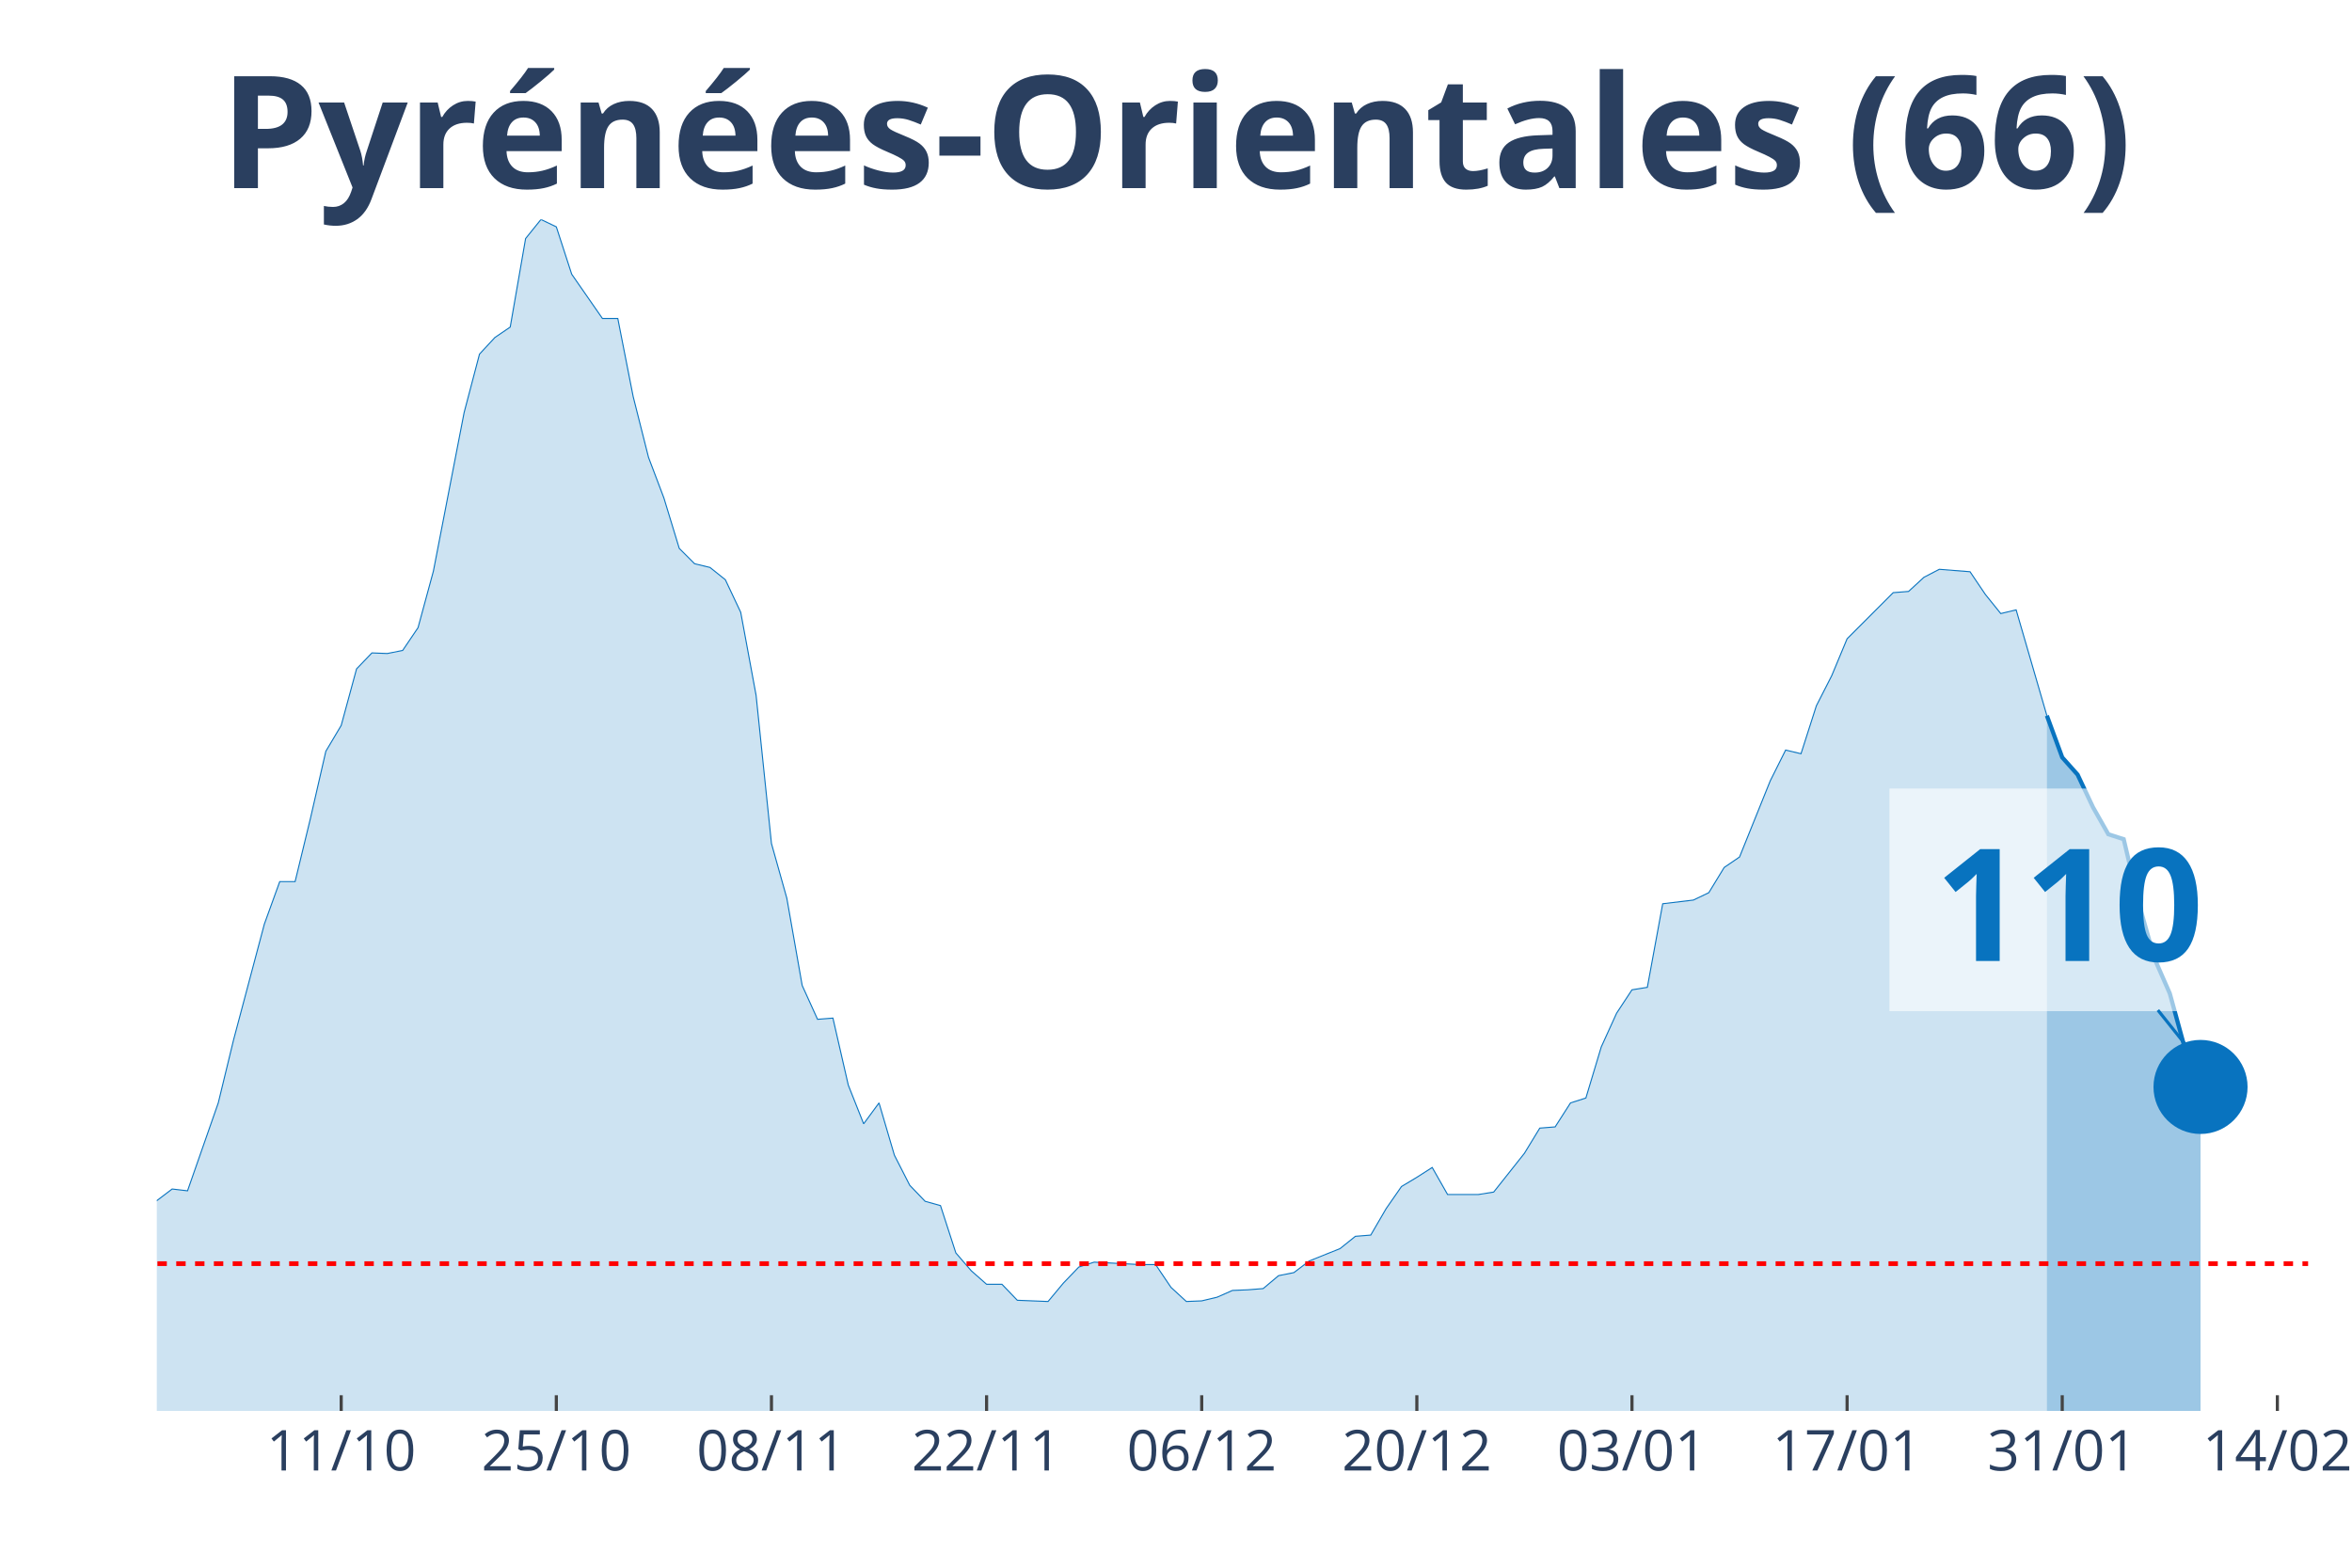
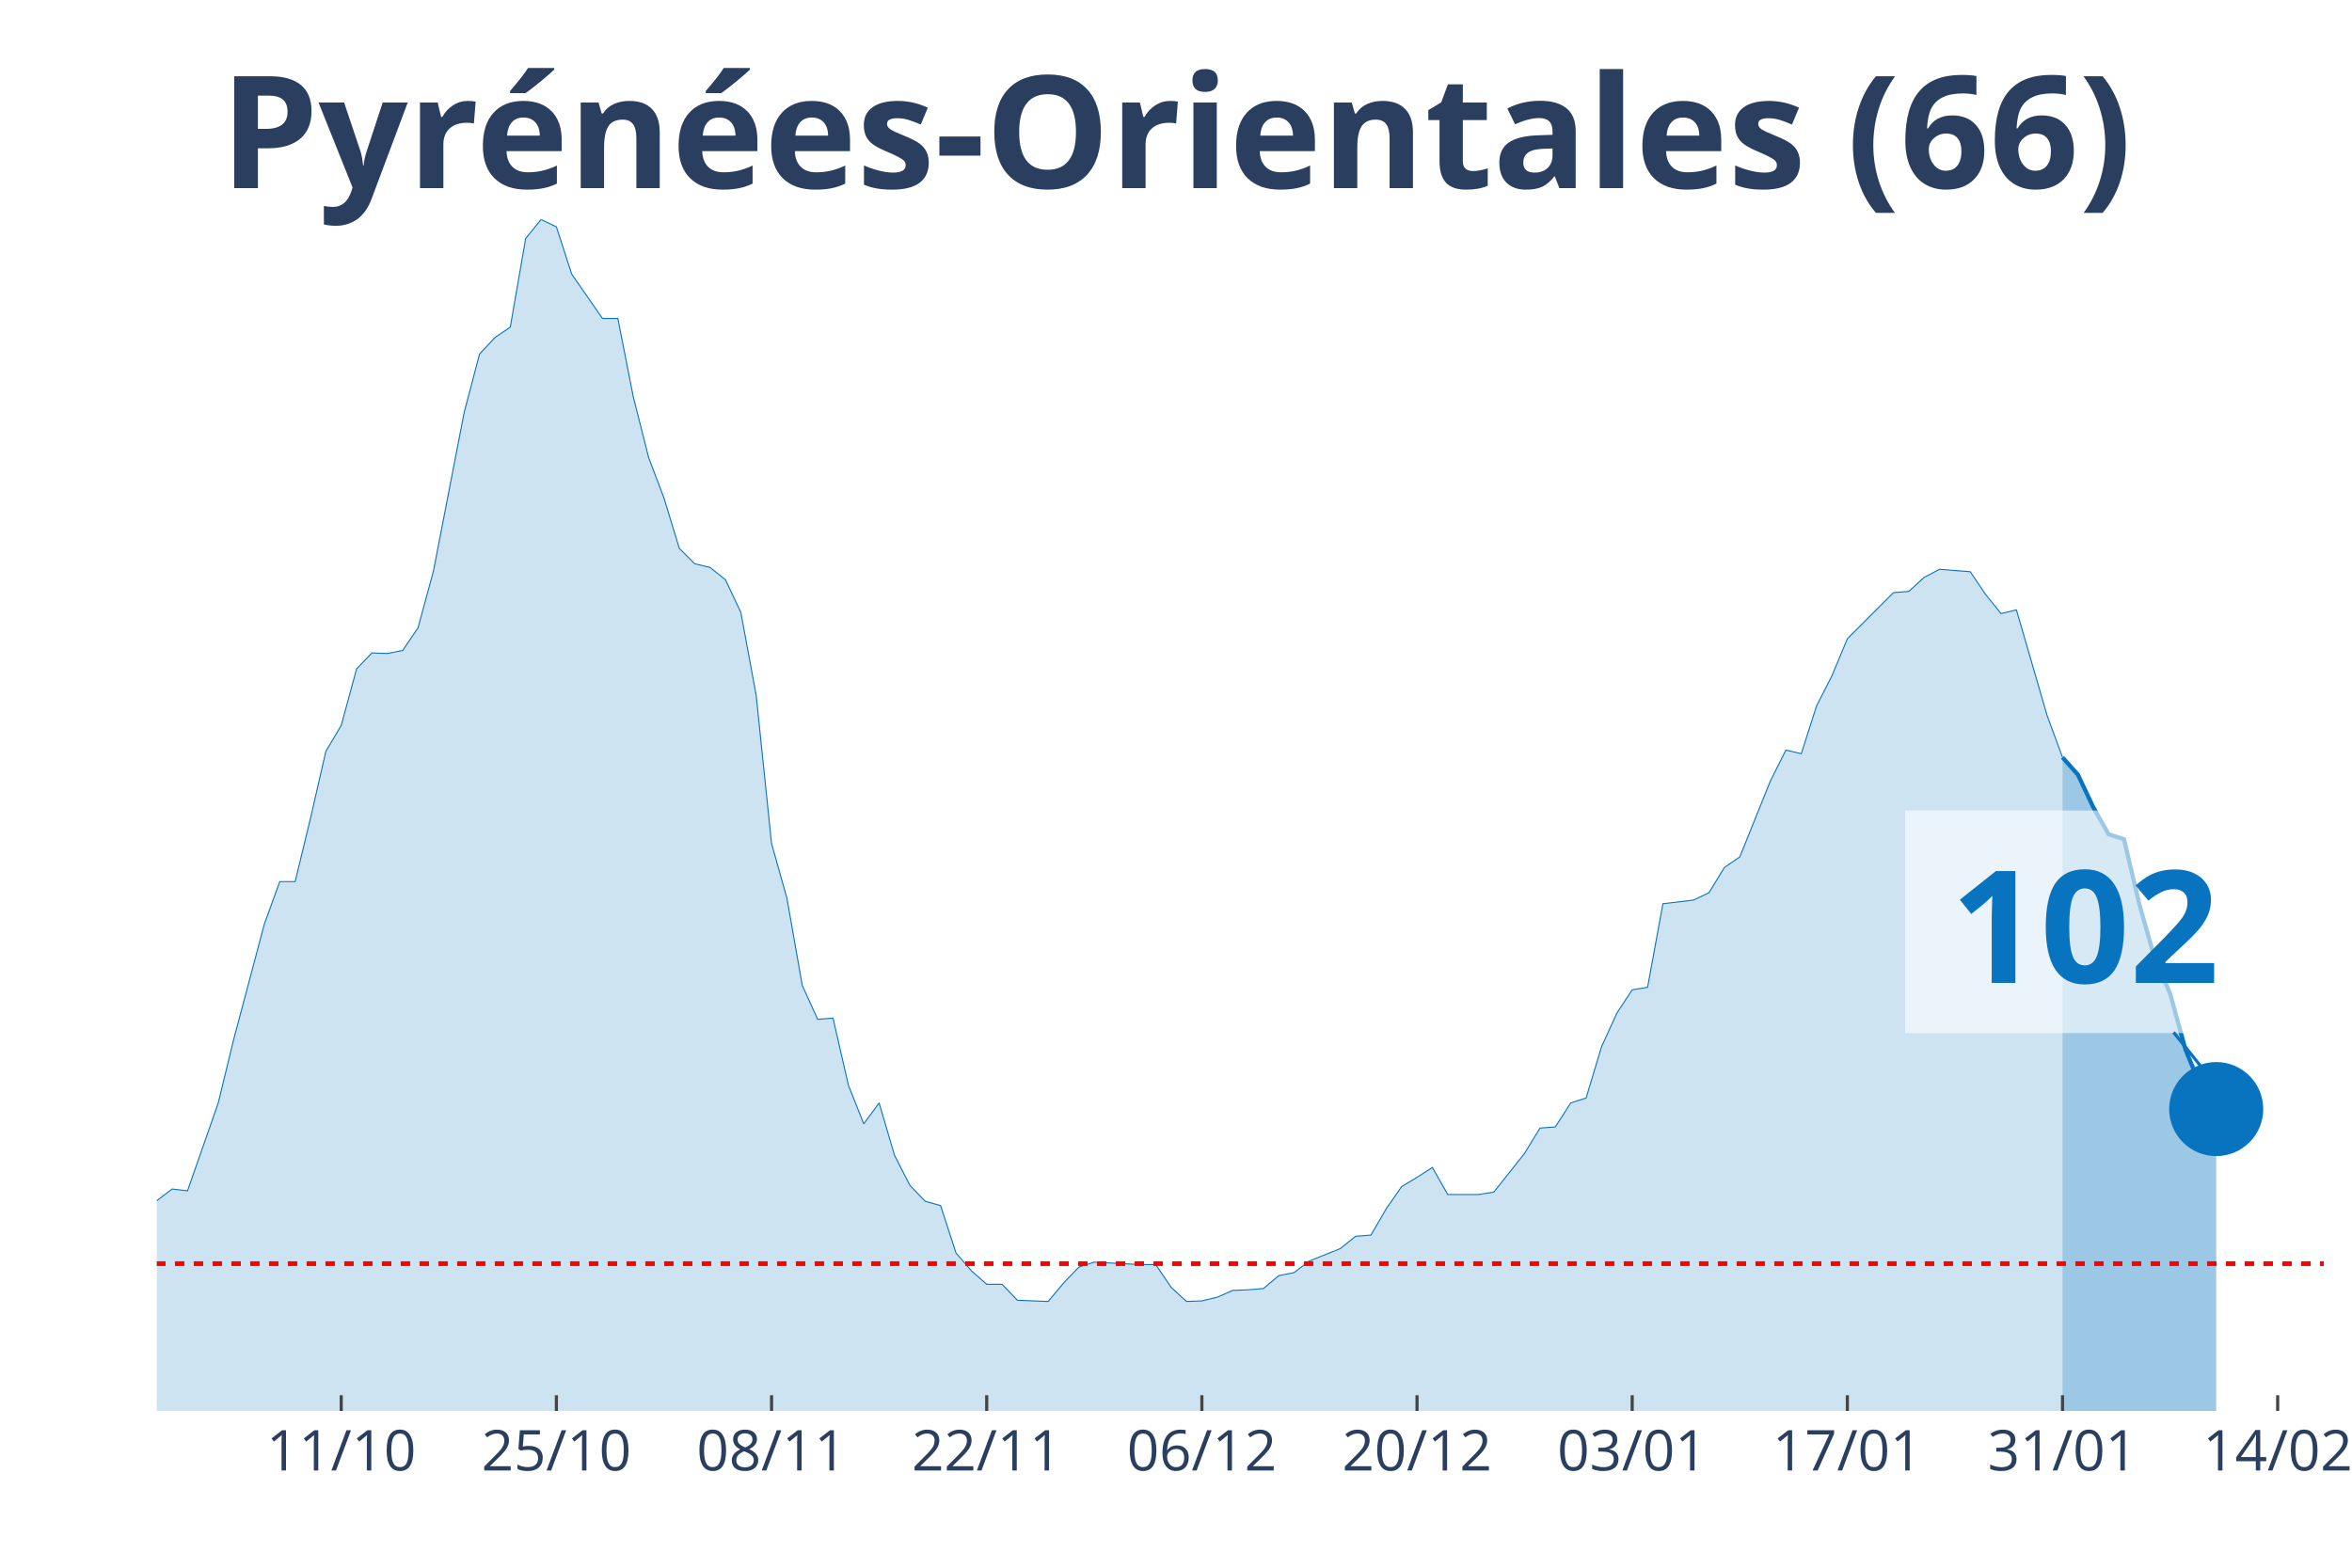
<svg xmlns="http://www.w3.org/2000/svg" class="main-svg" width="1125" height="750" style="" viewBox="0 0 750 500">
  <rect x="0" y="0" width="750" height="500" style="fill: rgb(0, 0, 0); fill-opacity: 0;" />
-   <defs id="defs-0e2308">
+   <defs id="defs-9f2a7a">
    <g class="clips">
-       <clipPath id="clip0e2308xyplot" class="plotclip">
-         <rect width="686" height="380" />
+       <clipPath id="clip9f2a7axyplot" class="plotclip">
+         <rect width="691" height="380" />
      </clipPath>
-       <clipPath class="axesclip" id="clip0e2308x">
-         <rect x="50" y="0" width="686" height="500" />
+       <clipPath class="axesclip" id="clip9f2a7ax">
+         <rect x="50" y="0" width="691" height="500" />
      </clipPath>
-       <clipPath class="axesclip" id="clip0e2308y">
+       <clipPath class="axesclip" id="clip9f2a7ay">
        <rect x="0" y="70" width="750" height="380" />
      </clipPath>
-       <clipPath class="axesclip" id="clip0e2308xy">
-         <rect x="50" y="70" width="686" height="380" />
+       <clipPath class="axesclip" id="clip9f2a7axy">
+         <rect x="50" y="70" width="691" height="380" />
      </clipPath>
    </g>
    <g class="gradients" />
  </defs>
  <g class="bglayer">
-     <rect class="bg" x="50" y="70" width="686" height="380" style="fill: rgb(0, 0, 0); fill-opacity: 0; stroke-width: 0;" />
+     <rect class="bg" x="50" y="70" width="691" height="380" style="fill: rgb(0, 0, 0); fill-opacity: 0; stroke-width: 0;" />
  </g>
  <g class="layer-below">
    <g class="imagelayer" />
    <g class="shapelayer" />
  </g>
  <g class="cartesianlayer">
    <g class="subplot xy">
      <g class="layer-subplot">
        <g class="shapelayer" />
        <g class="imagelayer" />
      </g>
      <g class="gridlayer">
        <g class="x">
-           <path class="xgrid crisp" transform="translate(108.8,0)" d="M0,70v380" style="stroke: rgb(255, 255, 255); stroke-opacity: 1; stroke-width: 1px;" />
-           <path class="xgrid crisp" transform="translate(177.4,0)" d="M0,70v380" style="stroke: rgb(255, 255, 255); stroke-opacity: 1; stroke-width: 1px;" />
-           <path class="xgrid crisp" transform="translate(246,0)" d="M0,70v380" style="stroke: rgb(255, 255, 255); stroke-opacity: 1; stroke-width: 1px;" />
-           <path class="xgrid crisp" transform="translate(314.6,0)" d="M0,70v380" style="stroke: rgb(255, 255, 255); stroke-opacity: 1; stroke-width: 1px;" />
-           <path class="xgrid crisp" transform="translate(383.2,0)" d="M0,70v380" style="stroke: rgb(255, 255, 255); stroke-opacity: 1; stroke-width: 1px;" />
-           <path class="xgrid crisp" transform="translate(451.8,0)" d="M0,70v380" style="stroke: rgb(255, 255, 255); stroke-opacity: 1; stroke-width: 1px;" />
-           <path class="xgrid crisp" transform="translate(520.4,0)" d="M0,70v380" style="stroke: rgb(255, 255, 255); stroke-opacity: 1; stroke-width: 1px;" />
-           <path class="xgrid crisp" transform="translate(589,0)" d="M0,70v380" style="stroke: rgb(255, 255, 255); stroke-opacity: 1; stroke-width: 1px;" />
-           <path class="xgrid crisp" transform="translate(657.6,0)" d="M0,70v380" style="stroke: rgb(255, 255, 255); stroke-opacity: 1; stroke-width: 1px;" />
-           <path class="xgrid crisp" transform="translate(726.2,0)" d="M0,70v380" style="stroke: rgb(255, 255, 255); stroke-opacity: 1; stroke-width: 1px;" />
+           <path class="xgrid crisp" transform="translate(108.81,0)" d="M0,70v380" style="stroke: rgb(255, 255, 255); stroke-opacity: 1; stroke-width: 1px;" />
+           <path class="xgrid crisp" transform="translate(177.42,0)" d="M0,70v380" style="stroke: rgb(255, 255, 255); stroke-opacity: 1; stroke-width: 1px;" />
+           <path class="xgrid crisp" transform="translate(246.03,0)" d="M0,70v380" style="stroke: rgb(255, 255, 255); stroke-opacity: 1; stroke-width: 1px;" />
+           <path class="xgrid crisp" transform="translate(314.64,0)" d="M0,70v380" style="stroke: rgb(255, 255, 255); stroke-opacity: 1; stroke-width: 1px;" />
+           <path class="xgrid crisp" transform="translate(383.25,0)" d="M0,70v380" style="stroke: rgb(255, 255, 255); stroke-opacity: 1; stroke-width: 1px;" />
+           <path class="xgrid crisp" transform="translate(451.86,0)" d="M0,70v380" style="stroke: rgb(255, 255, 255); stroke-opacity: 1; stroke-width: 1px;" />
+           <path class="xgrid crisp" transform="translate(520.47,0)" d="M0,70v380" style="stroke: rgb(255, 255, 255); stroke-opacity: 1; stroke-width: 1px;" />
+           <path class="xgrid crisp" transform="translate(589.08,0)" d="M0,70v380" style="stroke: rgb(255, 255, 255); stroke-opacity: 1; stroke-width: 1px;" />
+           <path class="xgrid crisp" transform="translate(657.69,0)" d="M0,70v380" style="stroke: rgb(255, 255, 255); stroke-opacity: 1; stroke-width: 1px;" />
+           <path class="xgrid crisp" transform="translate(726.3,0)" d="M0,70v380" style="stroke: rgb(255, 255, 255); stroke-opacity: 1; stroke-width: 1px;" />
        </g>
        <g class="y" />
      </g>
      <g class="zerolinelayer" />
      <path class="xlines-below" />
      <path class="ylines-below" />
      <g class="overlines-below" />
      <g class="xaxislayer-below" />
      <g class="yaxislayer-below" />
      <g class="overaxes-below" />
-       <g class="plot" transform="translate(50, 70)" clip-path="url('#clip0e2308xyplot')">
+       <g class="plot" transform="translate(50, 70)" clip-path="url('#clip9f2a7axyplot')">
        <g class="scatterlayer mlayer">
-           <g class="trace scatter traced5d92d" style="stroke-miterlimit: 2;">
+           <g class="trace scatter tracee2f86c" style="stroke-miterlimit: 2;">
            <g class="fills">
              <g>
-                 <path class="js-fill" d="M602.7,380L-666.4,380L-666.4,380L-333.2,376.08L-328.3,375.49L-313.6,372.55L-308.7,371.96L-294,373.92L-289.1,373.92L-274.4,376.67L-269.5,376.27L-225.4,370L-220.5,367.45L-176.4,359.61L-171.5,353.33L-161.7,352.35L-156.8,344.9L-147,336.08L-142.1,326.86L-137.2,316.27L-132.3,314.31L-127.4,314.12L-122.5,305.29L-117.6,301.96L-112.7,295.69L-107.8,298.82L-102.9,298.63L-98,295.1L-93.1,294.71L-88.2,300.39L-83.3,291.37L-78.4,293.33L-73.5,286.47L-63.7,291.37L-58.8,291.76L-53.9,283.92L-49,294.12L-44.1,293.92L-39.2,297.65L-29.4,300.59L-24.5,300L-19.6,311.96L-14.7,314.9L-4.9,316.67L0,312.94L4.9,309.22L9.8,309.8L19.6,281.76L24.5,261.57L34.3,224.71L39.2,211.18L44.1,211.18L49,190.98L53.9,169.61L58.8,161.37L63.7,143.33L68.6,138.24L73.5,138.43L78.4,137.45L83.3,130.2L88.2,112.16L98,61.57L102.9,42.94L107.8,37.65L112.7,34.31L117.6,6.08L122.5,0L127.4,2.35L132.3,17.45L142.1,31.57L147,31.57L151.9,56.47L156.8,75.88L161.7,88.82L166.6,104.9L171.5,109.8L176.4,110.98L181.3,114.9L186.2,125.29L191.1,151.76L196,199.02L200.9,216.47L205.8,244.31L210.7,255.1L215.6,254.71L220.5,276.08L225.4,288.43L230.3,281.76L235.2,298.43L240.1,308.04L245,313.14L249.9,314.51L254.8,329.61L259.7,335.29L264.6,339.61L269.5,339.61L274.4,344.71L284.2,345.1L289.1,339.22L294,334.12L298.9,332.55L313.6,333.33L318.5,333.33L323.4,340.59L328.3,345.1L333.2,344.9L338.1,343.73L343,341.57L347.9,341.37L352.8,340.98L357.7,336.86L362.6,335.88L367.5,332.16L377.3,328.24L382.2,324.31L387.1,323.92L392,315.49L396.9,308.43L401.8,305.49L406.7,302.35L411.6,310.98L421.4,310.98L426.3,310.2L436.1,297.84L441,289.8L445.9,289.41L450.8,281.76L455.7,280.2L460.6,263.92L465.5,253.14L470.4,245.69L475.3,244.9L480.2,218.24L490,217.06L494.9,214.71L499.8,206.67L504.7,203.33L514.5,179.02L519.4,169.22L524.3,170.39L529.2,155.1L534.1,145.49L539,133.73L553.7,119.02L558.6,118.63L563.5,114.12L568.4,111.57L578.2,112.35L583.1,119.61L588,125.69L592.9,124.51L602.7,158.24" style="fill: rgb(8, 115, 191); fill-opacity: 0.2; stroke-width: 0;" />
+                 <path class="js-fill" d="M607.69,380L-666.5,380L-666.5,380L-333.25,376.08L-328.35,375.49L-313.65,372.55L-308.74,371.96L-294.04,373.92L-289.14,373.92L-274.44,376.67L-269.54,376.27L-225.43,370L-220.53,367.45L-176.43,359.61L-171.52,353.33L-161.72,352.35L-156.82,344.9L-147.02,336.08L-142.12,326.86L-137.22,316.27L-132.32,314.31L-127.42,314.12L-122.52,305.29L-117.62,301.96L-112.72,295.69L-107.82,298.82L-102.91,298.63L-98.01,295.1L-93.11,294.71L-88.21,300.39L-83.31,291.37L-78.41,293.33L-73.51,286.47L-63.71,291.37L-58.81,291.76L-53.91,283.92L-49.01,294.12L-44.11,293.92L-39.21,297.65L-29.4,300.59L-24.5,300L-19.6,311.96L-14.7,314.9L-4.9,316.67L0,312.94L4.9,309.22L9.8,309.8L19.6,281.76L24.5,261.57L34.3,224.71L39.21,211.18L44.11,211.18L49.01,190.98L53.91,169.61L58.81,161.37L63.71,143.33L68.61,138.24L73.51,138.43L78.41,137.45L83.31,130.2L88.21,112.16L98.01,61.57L102.91,42.94L107.82,37.65L112.72,34.31L117.62,6.08L122.52,0L127.42,2.35L132.32,17.45L142.12,31.57L147.02,31.57L151.92,56.47L156.82,75.88L161.72,88.82L166.62,104.9L171.52,109.8L176.43,110.98L181.33,114.9L186.23,125.29L191.13,151.76L196.03,199.02L200.93,216.47L205.83,244.31L210.73,255.1L215.63,254.71L220.53,276.08L225.43,288.43L230.33,281.76L235.23,298.43L240.13,308.04L245.04,313.14L249.94,314.51L254.84,329.61L259.74,335.29L264.64,339.61L269.54,339.61L274.44,344.71L284.24,345.1L289.14,339.22L294.04,334.12L298.94,332.55L313.65,333.33L318.55,333.33L323.45,340.59L328.35,345.1L333.25,344.9L338.15,343.73L343.05,341.57L347.95,341.37L352.85,340.98L357.75,336.86L362.65,335.88L367.55,332.16L377.35,328.24L382.26,324.31L387.16,323.92L392.06,315.49L396.96,308.43L401.86,305.49L406.76,302.35L411.66,310.98L421.46,310.98L426.36,310.2L436.16,297.84L441.06,289.8L445.96,289.41L450.87,281.76L455.77,280.2L460.67,263.92L465.57,253.14L470.47,245.69L475.37,244.9L480.27,218.24L490.07,217.06L494.97,214.71L499.87,206.67L504.77,203.33L514.57,179.02L519.48,169.22L524.38,170.39L529.28,155.1L534.18,145.49L539.08,133.73L553.78,119.02L558.68,118.63L563.58,114.12L568.48,111.57L578.28,112.35L583.18,119.61L588.09,125.69L592.99,124.51L602.79,158.24L607.69,171.57" style="fill: rgb(8, 115, 191); fill-opacity: 0.2; stroke-width: 0;" />
              </g>
            </g>
            <g class="errorbars" />
            <g class="lines">
-               <path class="js-line" d="M-666.4,380L-333.2,376.08L-328.3,375.49L-313.6,372.55L-308.7,371.96L-294,373.92L-289.1,373.92L-274.4,376.67L-269.5,376.27L-225.4,370L-220.5,367.45L-176.4,359.61L-171.5,353.33L-161.7,352.35L-156.8,344.9L-147,336.08L-142.1,326.86L-137.2,316.27L-132.3,314.31L-127.4,314.12L-122.5,305.29L-117.6,301.96L-112.7,295.69L-107.8,298.82L-102.9,298.63L-98,295.1L-93.1,294.71L-88.2,300.39L-83.3,291.37L-78.4,293.33L-73.5,286.47L-63.7,291.37L-58.8,291.76L-53.9,283.92L-49,294.12L-44.1,293.92L-39.2,297.65L-29.4,300.59L-24.5,300L-19.6,311.96L-14.7,314.9L-4.9,316.67L0,312.94L4.9,309.22L9.8,309.8L19.6,281.76L24.5,261.57L34.3,224.71L39.2,211.18L44.1,211.18L49,190.98L53.9,169.61L58.8,161.37L63.7,143.33L68.6,138.24L73.5,138.43L78.4,137.45L83.3,130.2L88.2,112.16L98,61.57L102.9,42.94L107.8,37.65L112.7,34.31L117.6,6.08L122.5,0L127.4,2.35L132.3,17.45L142.1,31.57L147,31.57L151.9,56.47L156.8,75.88L161.7,88.82L166.6,104.9L171.5,109.8L176.4,110.98L181.3,114.9L186.2,125.29L191.1,151.76L196,199.02L200.9,216.47L205.8,244.31L210.7,255.1L215.6,254.71L220.5,276.08L225.4,288.43L230.3,281.76L235.2,298.43L240.1,308.04L245,313.14L249.9,314.51L254.8,329.61L259.7,335.29L264.6,339.61L269.5,339.61L274.4,344.71L284.2,345.1L289.1,339.22L294,334.12L298.9,332.55L313.6,333.33L318.5,333.33L323.4,340.59L328.3,345.1L333.2,344.9L338.1,343.73L343,341.57L347.9,341.37L352.8,340.98L357.7,336.86L362.6,335.88L367.5,332.16L377.3,328.24L382.2,324.31L387.1,323.92L392,315.49L396.9,308.43L401.8,305.49L406.7,302.35L411.6,310.98L421.4,310.98L426.3,310.2L436.1,297.84L441,289.8L445.9,289.41L450.8,281.76L455.7,280.2L460.6,263.92L465.5,253.14L470.4,245.69L475.3,244.9L480.2,218.24L490,217.06L494.9,214.71L499.8,206.67L504.7,203.33L514.5,179.02L519.4,169.22L524.3,170.39L529.2,155.1L534.1,145.49L539,133.73L553.7,119.02L558.6,118.63L563.5,114.12L568.4,111.57L578.2,112.35L583.1,119.61L588,125.69L592.9,124.51L602.7,158.24" style="vector-effect: non-scaling-stroke; fill: none; stroke: rgb(8, 115, 191); stroke-opacity: 1; stroke-width: 0.5px; opacity: 1;" />
+               <path class="js-line" d="M-666.5,380L-333.25,376.08L-328.35,375.49L-313.65,372.55L-308.74,371.96L-294.04,373.92L-289.14,373.92L-274.44,376.67L-269.54,376.27L-225.43,370L-220.53,367.45L-176.43,359.61L-171.52,353.33L-161.72,352.35L-156.82,344.9L-147.02,336.08L-142.12,326.86L-137.22,316.27L-132.32,314.31L-127.42,314.12L-122.52,305.29L-117.62,301.96L-112.72,295.69L-107.82,298.82L-102.91,298.63L-98.01,295.1L-93.11,294.71L-88.21,300.39L-83.31,291.37L-78.41,293.33L-73.51,286.47L-63.71,291.37L-58.81,291.76L-53.91,283.92L-49.01,294.12L-44.11,293.92L-39.21,297.65L-29.4,300.59L-24.5,300L-19.6,311.96L-14.7,314.9L-4.9,316.67L0,312.94L4.9,309.22L9.8,309.8L19.6,281.76L24.5,261.57L34.3,224.71L39.21,211.18L44.11,211.18L49.01,190.98L53.91,169.61L58.81,161.37L63.71,143.33L68.61,138.24L73.51,138.43L78.41,137.45L83.31,130.2L88.21,112.16L98.01,61.57L102.91,42.94L107.82,37.65L112.72,34.31L117.62,6.08L122.52,0L127.42,2.35L132.32,17.45L142.12,31.57L147.02,31.57L151.92,56.47L156.82,75.88L161.72,88.82L166.62,104.9L171.52,109.8L176.43,110.98L181.33,114.9L186.23,125.29L191.13,151.76L196.03,199.02L200.93,216.47L205.83,244.31L210.73,255.1L215.63,254.71L220.53,276.08L225.43,288.43L230.33,281.76L235.23,298.43L240.13,308.04L245.04,313.14L249.94,314.51L254.84,329.61L259.74,335.29L264.64,339.61L269.54,339.61L274.44,344.71L284.24,345.1L289.14,339.22L294.04,334.12L298.94,332.55L313.65,333.33L318.55,333.33L323.45,340.59L328.35,345.1L333.25,344.9L338.15,343.73L343.05,341.57L347.95,341.37L352.85,340.98L357.75,336.86L362.65,335.88L367.55,332.16L377.35,328.24L382.26,324.31L387.16,323.92L392.06,315.49L396.96,308.43L401.86,305.49L406.76,302.35L411.66,310.98L421.46,310.98L426.36,310.2L436.16,297.84L441.06,289.8L445.96,289.41L450.87,281.76L455.77,280.2L460.67,263.92L465.57,253.14L470.47,245.69L475.37,244.9L480.27,218.24L490.07,217.06L494.97,214.71L499.87,206.67L504.77,203.33L514.57,179.02L519.48,169.22L524.38,170.39L529.28,155.1L534.18,145.49L539.08,133.73L553.78,119.02L558.68,118.63L563.58,114.12L568.48,111.57L578.28,112.35L583.18,119.61L588.09,125.69L592.99,124.51L602.79,158.24L607.69,171.57" style="vector-effect: non-scaling-stroke; fill: none; stroke: rgb(8, 115, 191); stroke-opacity: 1; stroke-width: 0.5px; opacity: 1;" />
            </g>
            <g class="points" />
            <g class="text" />
          </g>
-           <g class="trace scatter traceee4de9" style="stroke-miterlimit: 2;">
+           <g class="trace scatter trace51fec5" style="stroke-miterlimit: 2;">
            <g class="fills">
              <g>
-                 <path class="js-fill" d="M651.7,380L602.7,380L602.7,158.24L607.6,171.57L612.5,177.06L617.4,187.45L622.3,196.08L627.2,197.65L632.1,218.43L637,235.69L641.9,246.86L646.8,264.71L651.7,276.67" style="fill: rgb(8, 115, 191); fill-opacity: 0.4; stroke-width: 0;" />
+                 <path class="js-fill" d="M656.7,380L607.69,380L607.69,171.57L612.59,177.06L617.49,187.45L622.39,196.08L627.29,197.65L632.19,218.43L637.09,235.69L641.99,246.86L646.89,264.71L651.79,276.67L656.7,283.73" style="fill: rgb(8, 115, 191); fill-opacity: 0.4; stroke-width: 0;" />
              </g>
            </g>
            <g class="errorbars" />
            <g class="lines">
-               <path class="js-line" d="M602.7,158.24L607.6,171.57L612.5,177.06L617.4,187.45L622.3,196.08L627.2,197.65L632.1,218.43L637,235.69L641.9,246.86L646.8,264.71L651.7,276.67" style="vector-effect: non-scaling-stroke; fill: none; stroke: rgb(8, 115, 191); stroke-opacity: 1; stroke-width: 2px; opacity: 1;" />
+               <path class="js-line" d="M607.69,171.57L612.59,177.06L617.49,187.45L622.39,196.08L627.29,197.65L632.19,218.43L637.09,235.69L641.99,246.86L646.89,264.71L651.79,276.67L656.7,283.73" style="vector-effect: non-scaling-stroke; fill: none; stroke: rgb(8, 115, 191); stroke-opacity: 1; stroke-width: 2px; opacity: 1;" />
            </g>
            <g class="points" />
            <g class="text" />
          </g>
-           <g class="trace scatter tracee1444d" style="stroke-miterlimit: 2; opacity: 1;">
+           <g class="trace scatter trace5836b9" style="stroke-miterlimit: 2; opacity: 1;">
            <g class="fills" />
            <g class="errorbars" />
            <g class="lines" />
            <g class="points">
-               <path class="point" transform="translate(651.7,276.67)" d="M15,0A15,15 0 1,1 0,-15A15,15 0 0,1 15,0Z" style="opacity: 1; stroke-width: 0px; fill: rgb(8, 115, 191); fill-opacity: 1;" />
+               <path class="point" transform="translate(656.7,283.73)" d="M15,0A15,15 0 1,1 0,-15A15,15 0 0,1 15,0Z" style="opacity: 1; stroke-width: 0px; fill: rgb(8, 115, 191); fill-opacity: 1;" />
            </g>
            <g class="text" />
          </g>
        </g>
      </g>
      <g class="overplot" />
      <path class="xlines-above crisp" style="fill: none; stroke-width: 1px; stroke: rgb(0, 0, 0); stroke-opacity: 0;" d="" />
      <path class="ylines-above crisp" style="fill: none;" d="M0,0" />
      <g class="overlines-above" />
      <g class="xaxislayer-above">
-         <path class="xtick ticks crisp" d="M0,450v-5" transform="translate(108.8,0)" style="stroke: rgb(68, 68, 68); stroke-opacity: 1; stroke-width: 1px;" />
-         <path class="xtick ticks crisp" d="M0,450v-5" transform="translate(177.4,0)" style="stroke: rgb(68, 68, 68); stroke-opacity: 1; stroke-width: 1px;" />
-         <path class="xtick ticks crisp" d="M0,450v-5" transform="translate(246,0)" style="stroke: rgb(68, 68, 68); stroke-opacity: 1; stroke-width: 1px;" />
-         <path class="xtick ticks crisp" d="M0,450v-5" transform="translate(314.6,0)" style="stroke: rgb(68, 68, 68); stroke-opacity: 1; stroke-width: 1px;" />
-         <path class="xtick ticks crisp" d="M0,450v-5" transform="translate(383.2,0)" style="stroke: rgb(68, 68, 68); stroke-opacity: 1; stroke-width: 1px;" />
-         <path class="xtick ticks crisp" d="M0,450v-5" transform="translate(451.8,0)" style="stroke: rgb(68, 68, 68); stroke-opacity: 1; stroke-width: 1px;" />
-         <path class="xtick ticks crisp" d="M0,450v-5" transform="translate(520.4,0)" style="stroke: rgb(68, 68, 68); stroke-opacity: 1; stroke-width: 1px;" />
-         <path class="xtick ticks crisp" d="M0,450v-5" transform="translate(589,0)" style="stroke: rgb(68, 68, 68); stroke-opacity: 1; stroke-width: 1px;" />
-         <path class="xtick ticks crisp" d="M0,450v-5" transform="translate(657.6,0)" style="stroke: rgb(68, 68, 68); stroke-opacity: 1; stroke-width: 1px;" />
-         <path class="xtick ticks crisp" d="M0,450v-5" transform="translate(726.2,0)" style="stroke: rgb(68, 68, 68); stroke-opacity: 1; stroke-width: 1px;" />
+         <path class="xtick ticks crisp" d="M0,450v-5" transform="translate(108.81,0)" style="stroke: rgb(68, 68, 68); stroke-opacity: 1; stroke-width: 1px;" />
+         <path class="xtick ticks crisp" d="M0,450v-5" transform="translate(177.42,0)" style="stroke: rgb(68, 68, 68); stroke-opacity: 1; stroke-width: 1px;" />
+         <path class="xtick ticks crisp" d="M0,450v-5" transform="translate(246.03,0)" style="stroke: rgb(68, 68, 68); stroke-opacity: 1; stroke-width: 1px;" />
+         <path class="xtick ticks crisp" d="M0,450v-5" transform="translate(314.64,0)" style="stroke: rgb(68, 68, 68); stroke-opacity: 1; stroke-width: 1px;" />
+         <path class="xtick ticks crisp" d="M0,450v-5" transform="translate(383.25,0)" style="stroke: rgb(68, 68, 68); stroke-opacity: 1; stroke-width: 1px;" />
+         <path class="xtick ticks crisp" d="M0,450v-5" transform="translate(451.86,0)" style="stroke: rgb(68, 68, 68); stroke-opacity: 1; stroke-width: 1px;" />
+         <path class="xtick ticks crisp" d="M0,450v-5" transform="translate(520.47,0)" style="stroke: rgb(68, 68, 68); stroke-opacity: 1; stroke-width: 1px;" />
+         <path class="xtick ticks crisp" d="M0,450v-5" transform="translate(589.08,0)" style="stroke: rgb(68, 68, 68); stroke-opacity: 1; stroke-width: 1px;" />
+         <path class="xtick ticks crisp" d="M0,450v-5" transform="translate(657.69,0)" style="stroke: rgb(68, 68, 68); stroke-opacity: 1; stroke-width: 1px;" />
+         <path class="xtick ticks crisp" d="M0,450v-5" transform="translate(726.3,0)" style="stroke: rgb(68, 68, 68); stroke-opacity: 1; stroke-width: 1px;" />
        <g class="xtick">
-           <text text-anchor="middle" x="0" y="469" transform="translate(108.8,0)" style="font-family: 'Open Sans', verdana, arial, sans-serif; font-size: 18px; fill: rgb(42, 63, 95); fill-opacity: 1; white-space: pre;">11/10</text>
+           <text text-anchor="middle" x="0" y="469" transform="translate(108.81,0)" style="font-family: 'Open Sans', verdana, arial, sans-serif; font-size: 18px; fill: rgb(42, 63, 95); fill-opacity: 1; white-space: pre;">11/10</text>
        </g>
        <g class="xtick">
-           <text text-anchor="middle" x="0" y="469" transform="translate(177.4,0)" style="font-family: 'Open Sans', verdana, arial, sans-serif; font-size: 18px; fill: rgb(42, 63, 95); fill-opacity: 1; white-space: pre;">25/10</text>
+           <text text-anchor="middle" x="0" y="469" transform="translate(177.42,0)" style="font-family: 'Open Sans', verdana, arial, sans-serif; font-size: 18px; fill: rgb(42, 63, 95); fill-opacity: 1; white-space: pre;">25/10</text>
        </g>
        <g class="xtick">
-           <text text-anchor="middle" x="0" y="469" transform="translate(246,0)" style="font-family: 'Open Sans', verdana, arial, sans-serif; font-size: 18px; fill: rgb(42, 63, 95); fill-opacity: 1; white-space: pre;">08/11</text>
+           <text text-anchor="middle" x="0" y="469" transform="translate(246.03,0)" style="font-family: 'Open Sans', verdana, arial, sans-serif; font-size: 18px; fill: rgb(42, 63, 95); fill-opacity: 1; white-space: pre;">08/11</text>
        </g>
        <g class="xtick">
-           <text text-anchor="middle" x="0" y="469" transform="translate(314.6,0)" style="font-family: 'Open Sans', verdana, arial, sans-serif; font-size: 18px; fill: rgb(42, 63, 95); fill-opacity: 1; white-space: pre;">22/11</text>
+           <text text-anchor="middle" x="0" y="469" transform="translate(314.64,0)" style="font-family: 'Open Sans', verdana, arial, sans-serif; font-size: 18px; fill: rgb(42, 63, 95); fill-opacity: 1; white-space: pre;">22/11</text>
        </g>
        <g class="xtick">
-           <text text-anchor="middle" x="0" y="469" transform="translate(383.2,0)" style="font-family: 'Open Sans', verdana, arial, sans-serif; font-size: 18px; fill: rgb(42, 63, 95); fill-opacity: 1; white-space: pre;">06/12</text>
+           <text text-anchor="middle" x="0" y="469" transform="translate(383.25,0)" style="font-family: 'Open Sans', verdana, arial, sans-serif; font-size: 18px; fill: rgb(42, 63, 95); fill-opacity: 1; white-space: pre;">06/12</text>
        </g>
        <g class="xtick">
-           <text text-anchor="middle" x="0" y="469" transform="translate(451.8,0)" style="font-family: 'Open Sans', verdana, arial, sans-serif; font-size: 18px; fill: rgb(42, 63, 95); fill-opacity: 1; white-space: pre;">20/12</text>
+           <text text-anchor="middle" x="0" y="469" transform="translate(451.86,0)" style="font-family: 'Open Sans', verdana, arial, sans-serif; font-size: 18px; fill: rgb(42, 63, 95); fill-opacity: 1; white-space: pre;">20/12</text>
        </g>
        <g class="xtick">
-           <text text-anchor="middle" x="0" y="469" transform="translate(520.4,0)" style="font-family: 'Open Sans', verdana, arial, sans-serif; font-size: 18px; fill: rgb(42, 63, 95); fill-opacity: 1; white-space: pre;">03/01</text>
+           <text text-anchor="middle" x="0" y="469" transform="translate(520.47,0)" style="font-family: 'Open Sans', verdana, arial, sans-serif; font-size: 18px; fill: rgb(42, 63, 95); fill-opacity: 1; white-space: pre;">03/01</text>
        </g>
        <g class="xtick">
-           <text text-anchor="middle" x="0" y="469" transform="translate(589,0)" style="font-family: 'Open Sans', verdana, arial, sans-serif; font-size: 18px; fill: rgb(42, 63, 95); fill-opacity: 1; white-space: pre;">17/01</text>
+           <text text-anchor="middle" x="0" y="469" transform="translate(589.08,0)" style="font-family: 'Open Sans', verdana, arial, sans-serif; font-size: 18px; fill: rgb(42, 63, 95); fill-opacity: 1; white-space: pre;">17/01</text>
        </g>
        <g class="xtick">
-           <text text-anchor="middle" x="0" y="469" transform="translate(657.6,0)" style="font-family: 'Open Sans', verdana, arial, sans-serif; font-size: 18px; fill: rgb(42, 63, 95); fill-opacity: 1; white-space: pre;">31/01</text>
+           <text text-anchor="middle" x="0" y="469" transform="translate(657.69,0)" style="font-family: 'Open Sans', verdana, arial, sans-serif; font-size: 18px; fill: rgb(42, 63, 95); fill-opacity: 1; white-space: pre;">31/01</text>
        </g>
        <g class="xtick">
-           <text text-anchor="middle" x="0" y="469" transform="translate(726.2,0)" style="font-family: 'Open Sans', verdana, arial, sans-serif; font-size: 18px; fill: rgb(42, 63, 95); fill-opacity: 1; white-space: pre;">14/02</text>
+           <text text-anchor="middle" x="0" y="469" transform="translate(726.3,0)" style="font-family: 'Open Sans', verdana, arial, sans-serif; font-size: 18px; fill: rgb(42, 63, 95); fill-opacity: 1; white-space: pre;">14/02</text>
        </g>
      </g>
      <g class="yaxislayer-above" />
      <g class="overaxes-above" />
    </g>
  </g>
  <g class="polarlayer" />
  <g class="ternarylayer" />
  <g class="geolayer" />
  <g class="funnelarealayer" />
  <g class="pielayer" />
  <g class="treemaplayer" />
  <g class="sunburstlayer" />
  <g class="glimages" />
-   <defs id="topdefs-0e2308">
+   <defs id="topdefs-9f2a7a">
    <g class="clips" />
  </defs>
  <g class="layer-above">
    <g class="imagelayer" />
    <g class="shapelayer">
-       <path data-index="0" fill-rule="evenodd" d="M-2703.8,403.04L878.1,403.04" clip-path="url('#clip0e2308xy')" style="opacity: 1; stroke: rgb(255, 0, 0); stroke-opacity: 1; fill: rgb(0, 0, 0); fill-opacity: 0; stroke-dasharray: 3px, 3px; stroke-width: 1.5px;" />
+       <path data-index="0" fill-rule="evenodd" d="M-2704.2,403.04L878.22,403.04" clip-path="url('#clip9f2a7axy')" style="opacity: 1; stroke: rgb(255, 0, 0); stroke-opacity: 1; fill: rgb(0, 0, 0); fill-opacity: 0; stroke-dasharray: 3px, 3px; stroke-width: 1.5px;" />
    </g>
  </g>
  <g class="infolayer">
    <g class="g-gtitle">
      <text class="gtitle" x="375" y="25" text-anchor="middle" dy="0.7em" style="font-family: 'Open Sans', verdana, arial, sans-serif; font-size: 50px; fill: rgb(42, 63, 95); opacity: 1; font-weight: normal; white-space: pre;">
        <tspan style="font-weight:bold">Pyrénées-Orientales (66)</tspan>
      </text>
    </g>
    <g class="g-xtitle" />
    <g class="annotation" data-index="0" style="opacity: 1;">
-       <g class="annotation-text-g" transform="rotate(0,659.7,286.67)">
-         <g class="cursor-pointer" transform="translate(602, 251)">
+       <g class="annotation-text-g" transform="rotate(0,664.7,293.73)">
+         <g class="cursor-pointer" transform="translate(607, 258)">
          <rect class="bg" x="0.5" y="0.5" width="115" height="71" style="stroke-width: 1px; stroke: rgb(0, 0, 0); stroke-opacity: 0; fill: rgb(255, 255, 255); fill-opacity: 0.6;" />
          <text class="annotation-text" text-anchor="middle" x="57.812" y="55.5" style="font-family: 'Open Sans', verdana, arial, sans-serif; font-size: 50px; fill: rgb(8, 115, 191); fill-opacity: 1; white-space: pre;">
-             <tspan style="font-weight:bold">110 </tspan>
+             <tspan style="font-weight:bold">102 </tspan>
          </text>
        </g>
      </g>
      <g class="annotation-arrow-g" style="opacity: 1;">
-         <path d="M688.1,322.17L699.7,336.67" style="stroke-width: 1px; stroke: rgb(8, 115, 191); stroke-opacity: 1; stroke-dasharray: 0px, 0px, 18.569px, 18.569px;" />
+         <path d="M693.1,329.23L704.7,343.73" style="stroke-width: 1px; stroke: rgb(8, 115, 191); stroke-opacity: 1; stroke-dasharray: 0px, 0px, 18.569px, 18.569px;" />
      </g>
    </g>
  </g>
</svg>
